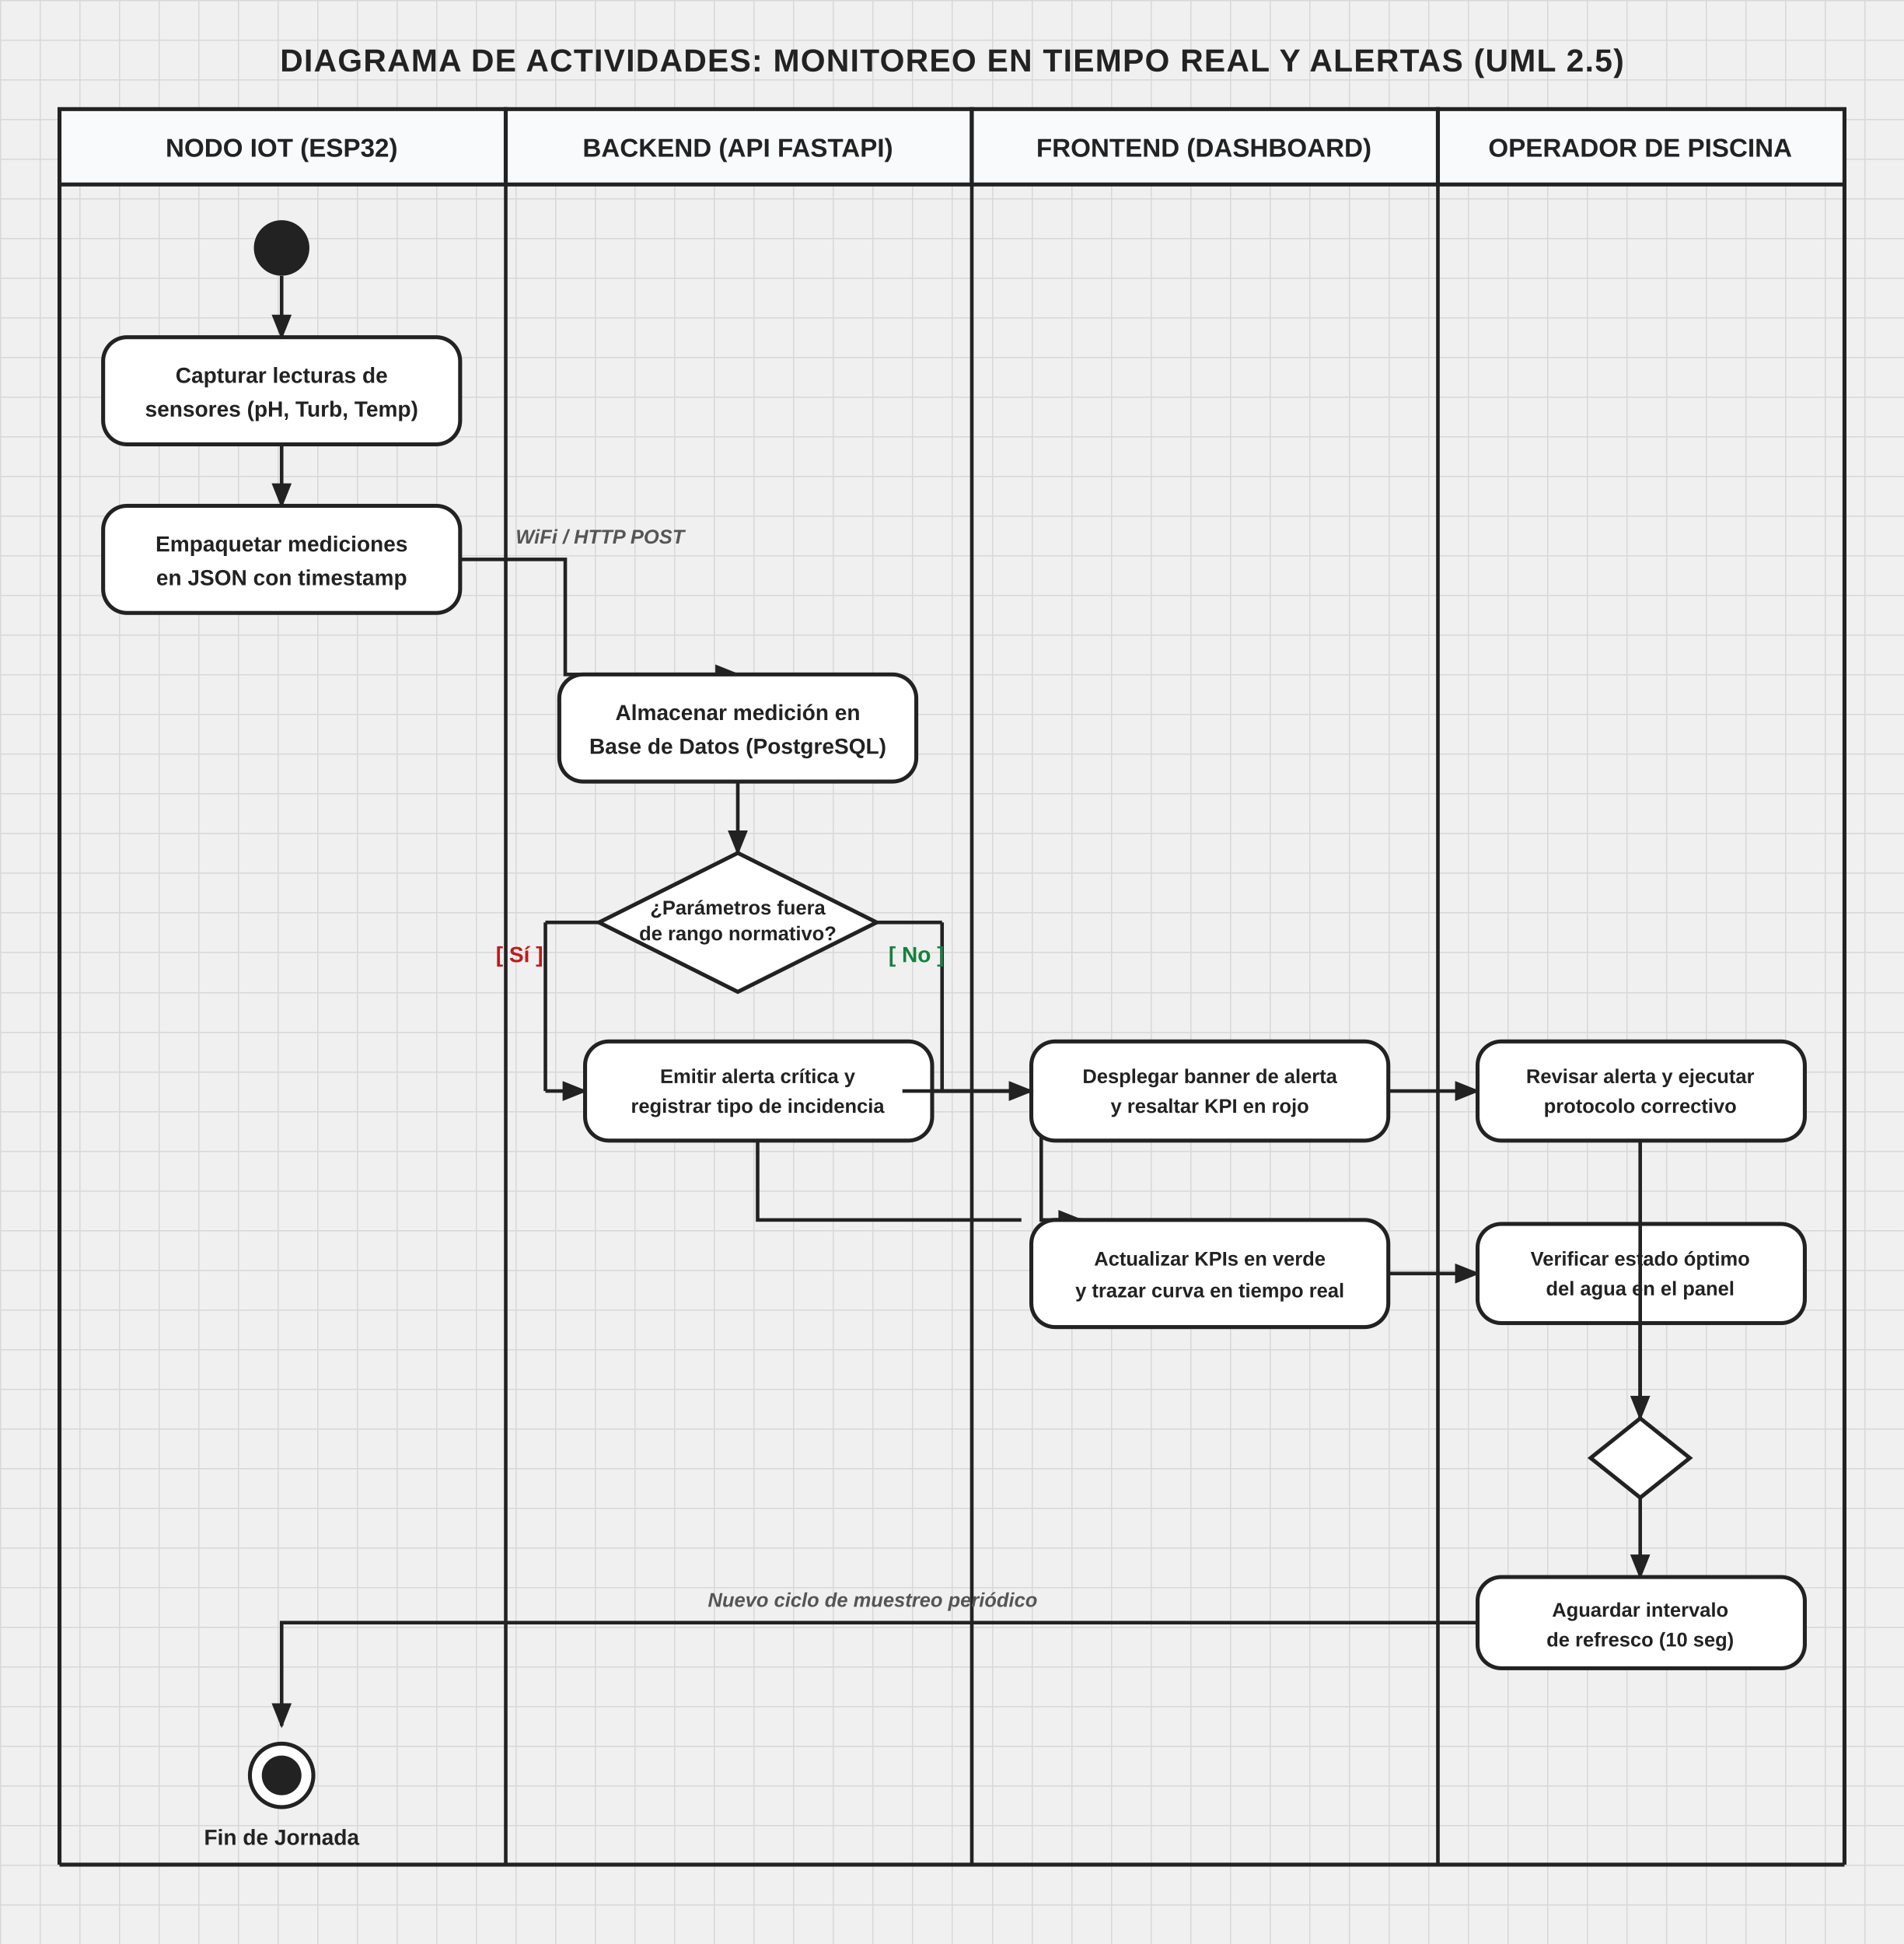
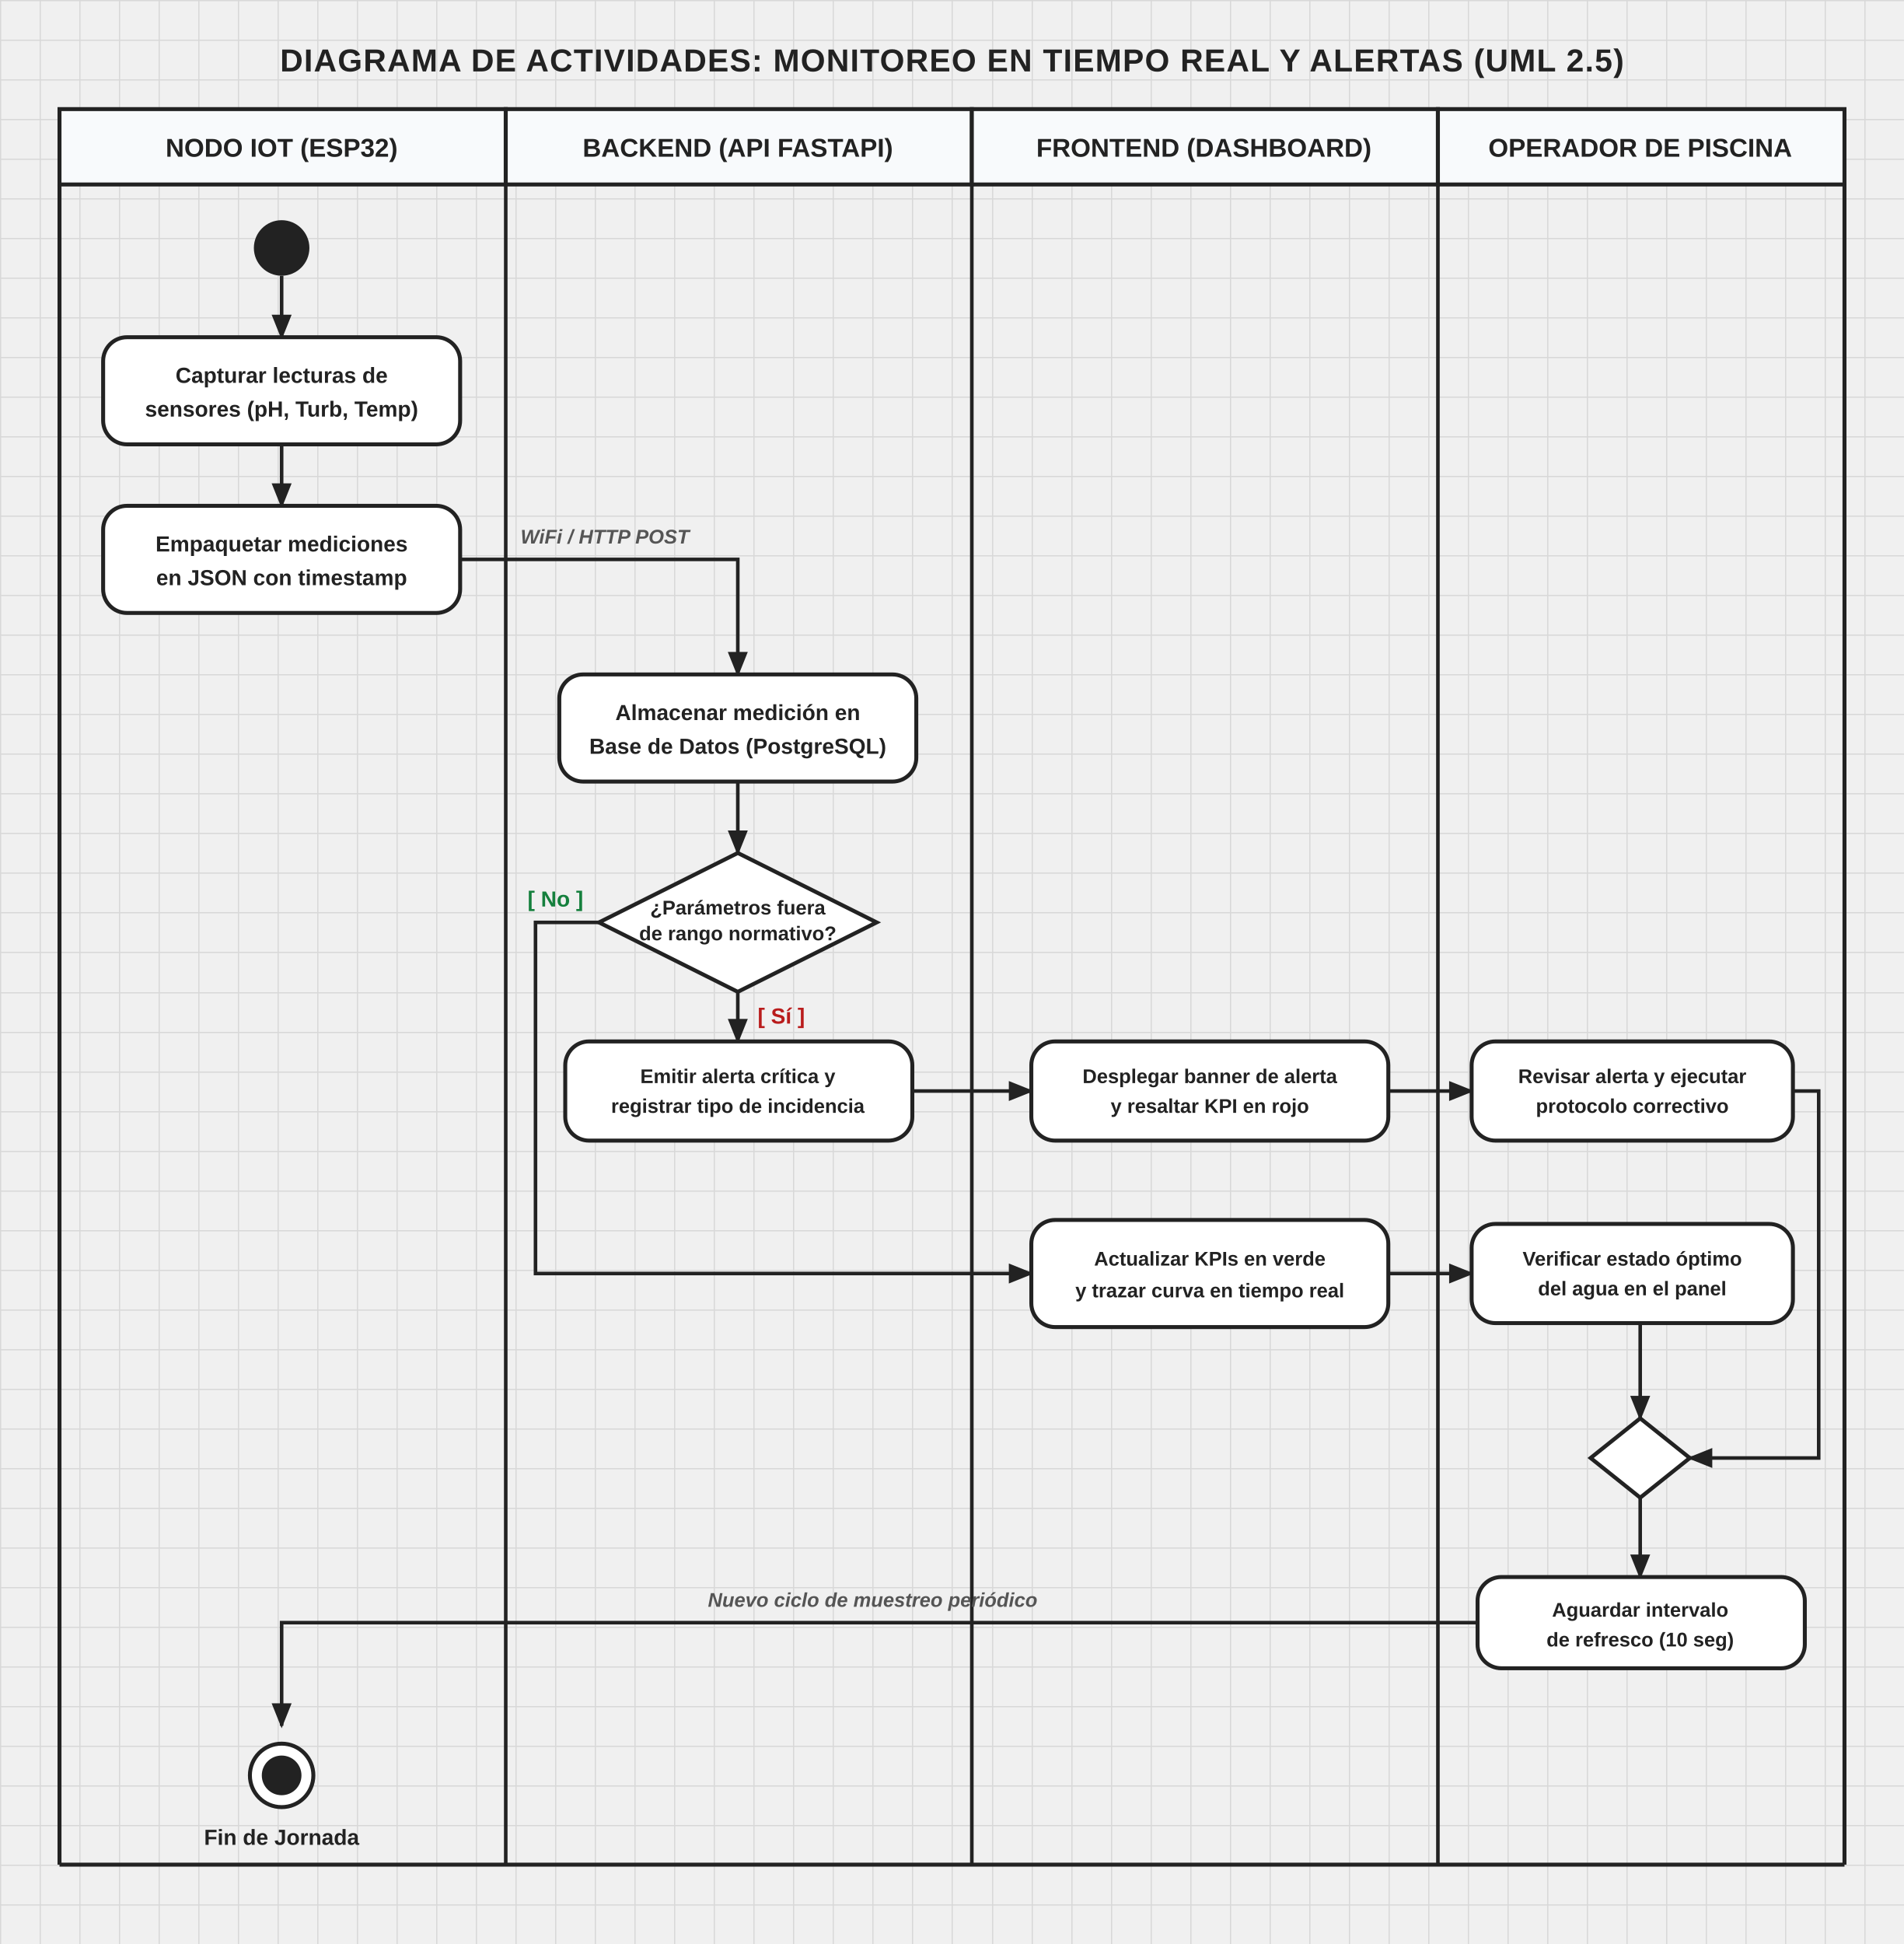
<svg xmlns="http://www.w3.org/2000/svg" viewBox="0 0 960 980" width="960" height="980" style="background:#ffffff; font-family:'Plus Jakarta Sans', Arial, sans-serif;">
  <defs>
    <pattern id="grid" width="20" height="20" patternUnits="userSpaceOnUse">
      <path d="M 20 0 L 0 0 0 20" fill="none" stroke="#ebebeb" stroke-width="0.8" />
      <path d="M 100 0 L 0 0 0 100" fill="none" stroke="#d8d8d8" stroke-width="1.2" />
    </pattern>
    <marker id="arrow" viewBox="0 0 10 10" refX="9" refY="5" markerWidth="7" markerHeight="7" orient="auto-start-reverse">
      <path d="M 0 1 L 10 5 L 0 9 z" fill="#222222" />
    </marker>
  </defs>
  <rect id="bgRect" width="100%" height="100%" fill="url(#grid)" />
  <text x="480" y="36" text-anchor="middle" font-size="16" font-weight="800" fill="#222222" letter-spacing="0.5">
    DIAGRAMA DE ACTIVIDADES: MONITOREO EN TIEMPO REAL Y ALERTAS (UML 2.5)
  </text>
  <g id="swimlanes-headers">
    <rect x="30" y="55" width="225" height="38" fill="#f8fafc" stroke="#222222" stroke-width="2" />
    <text x="142" y="79" text-anchor="middle" font-size="13" font-weight="800" fill="#222222">NODO IOT (ESP32)</text>
    <rect x="255" y="55" width="235" height="38" fill="#f8fafc" stroke="#222222" stroke-width="2" />
    <text x="372" y="79" text-anchor="middle" font-size="13" font-weight="800" fill="#222222">BACKEND (API FASTAPI)</text>
    <rect x="490" y="55" width="235" height="38" fill="#f8fafc" stroke="#222222" stroke-width="2" />
    <text x="607" y="79" text-anchor="middle" font-size="13" font-weight="800" fill="#222222">FRONTEND (DASHBOARD)</text>
    <rect x="725" y="55" width="205" height="38" fill="#f8fafc" stroke="#222222" stroke-width="2" />
    <text x="827" y="79" text-anchor="middle" font-size="13" font-weight="800" fill="#222222">OPERADOR DE PISCINA</text>
  </g>
  <line x1="30" y1="93" x2="30" y2="940" stroke="#222222" stroke-width="2" />
  <line x1="255" y1="93" x2="255" y2="940" stroke="#222222" stroke-width="1.8" />
  <line x1="490" y1="93" x2="490" y2="940" stroke="#222222" stroke-width="1.8" />
  <line x1="725" y1="93" x2="725" y2="940" stroke="#222222" stroke-width="1.8" />
  <line x1="930" y1="93" x2="930" y2="940" stroke="#222222" stroke-width="2" />
  <line x1="30" y1="940" x2="930" y2="940" stroke="#222222" stroke-width="2" />
  <circle cx="142" cy="125" r="14" fill="#222222" />
  <line x1="142" y1="139" x2="142" y2="170" stroke="#222222" stroke-width="1.8" marker-end="url(#arrow)" />
  <g id="act-1">
    <rect x="52" y="170" width="180" height="54" rx="12" fill="#ffffff" stroke="#222222" stroke-width="2" />
    <text x="142" y="193" text-anchor="middle" font-size="11" font-weight="700" fill="#222222">Capturar lecturas de</text>
    <text x="142" y="210" text-anchor="middle" font-size="11" font-weight="700" fill="#222222">sensores (pH, Turb, Temp)</text>
  </g>
  <line x1="142" y1="224" x2="142" y2="255" stroke="#222222" stroke-width="1.8" marker-end="url(#arrow)" />
  <g id="act-2">
    <rect x="52" y="255" width="180" height="54" rx="12" fill="#ffffff" stroke="#222222" stroke-width="2" />
    <text x="142" y="278" text-anchor="middle" font-size="11" font-weight="700" fill="#222222">Empaquetar mediciones</text>
    <text x="142" y="295" text-anchor="middle" font-size="11" font-weight="700" fill="#222222">en JSON con timestamp</text>
  </g>
-   <path d="M 232 282 L 285 282 L 285 340 L 372 340" fill="none" stroke="#222222" stroke-width="1.8" marker-end="url(#arrow)" />
-   <text x="260" y="274" font-size="10" font-weight="700" fill="#555555" font-style="italic">WiFi / HTTP POST</text>
+   <path d="M 232 282 L 372 282 L 372 340" fill="none" stroke="#222222" stroke-width="1.8" marker-end="url(#arrow)" />
+   <text x="305" y="274" text-anchor="middle" font-size="10" font-weight="700" fill="#555555" font-style="italic">WiFi / HTTP POST</text>
  <g id="act-3">
    <rect x="282" y="340" width="180" height="54" rx="12" fill="#ffffff" stroke="#222222" stroke-width="2" />
    <text x="372" y="363" text-anchor="middle" font-size="11" font-weight="700" fill="#222222">Almacenar medición en</text>
    <text x="372" y="380" text-anchor="middle" font-size="11" font-weight="700" fill="#222222">Base de Datos (PostgreSQL)</text>
  </g>
  <line x1="372" y1="394" x2="372" y2="430" stroke="#222222" stroke-width="1.8" marker-end="url(#arrow)" />
  <g id="dec-1">
    <polygon points="372,430 442,465 372,500 302,465" fill="#ffffff" stroke="#222222" stroke-width="2" />
    <text x="372" y="461" text-anchor="middle" font-size="10" font-weight="800" fill="#222222">¿Parámetros fuera</text>
    <text x="372" y="474" text-anchor="middle" font-size="10" font-weight="800" fill="#222222">de rango normativo?</text>
  </g>
-   <line x1="302" y1="465" x2="275" y2="465" stroke="#222222" stroke-width="1.8" />
-   <line x1="275" y1="465" x2="275" y2="550" stroke="#222222" stroke-width="1.8" />
-   <line x1="275" y1="550" x2="295" y2="550" stroke="#222222" stroke-width="1.8" marker-end="url(#arrow)" />
-   <text x="250" y="485" font-size="11" font-weight="800" fill="#b91c1c">[ Sí ]</text>
+   <line x1="372" y1="500" x2="372" y2="525" stroke="#222222" stroke-width="1.8" marker-end="url(#arrow)" />
+   <text x="382" y="516" font-size="11" font-weight="800" fill="#b91c1c">[ Sí ]</text>
  <g id="act-4a">
-     <rect x="295" y="525" width="175" height="50" rx="12" fill="#ffffff" stroke="#222222" stroke-width="2" />
-     <text x="382" y="546" text-anchor="middle" font-size="10" font-weight="700" fill="#222222">Emitir alerta crítica y</text>
-     <text x="382" y="561" text-anchor="middle" font-size="10" font-weight="700" fill="#222222">registrar tipo de incidencia</text>
+     <rect x="285" y="525" width="175" height="50" rx="12" fill="#ffffff" stroke="#222222" stroke-width="2" />
+     <text x="372" y="546" text-anchor="middle" font-size="10" font-weight="700" fill="#222222">Emitir alerta crítica y</text>
+     <text x="372" y="561" text-anchor="middle" font-size="10" font-weight="700" fill="#222222">registrar tipo de incidencia</text>
  </g>
-   <line x1="442" y1="465" x2="475" y2="465" stroke="#222222" stroke-width="1.8" />
-   <line x1="475" y1="465" x2="475" y2="550" stroke="#222222" stroke-width="1.8" />
-   <line x1="475" y1="550" x2="455" y2="550" stroke="#222222" stroke-width="1.8" />
-   <text x="448" y="485" font-size="11" font-weight="800" fill="#15803d">[ No ]</text>
-   <path d="M 475 550 L 525 550 L 525 615 L 545 615" fill="none" stroke="#222222" stroke-width="1.8" marker-end="url(#arrow)" />
-   <path d="M 382 575 L 382 615 L 515 615" fill="none" stroke="#222222" stroke-width="1.8" />
+   <line x1="460" y1="550" x2="520" y2="550" stroke="#222222" stroke-width="1.8" marker-end="url(#arrow)" />
+   <path d="M 302 465 L 270 465 L 270 642 L 520 642" fill="none" stroke="#222222" stroke-width="1.8" marker-end="url(#arrow)" />
+   <text x="266" y="457" font-size="11" font-weight="800" fill="#15803d">[ No ]</text>
  <g id="act-5a">
    <rect x="520" y="525" width="180" height="50" rx="12" fill="#ffffff" stroke="#222222" stroke-width="2" />
    <text x="610" y="546" text-anchor="middle" font-size="10" font-weight="700" fill="#222222">Desplegar banner de alerta</text>
    <text x="610" y="561" text-anchor="middle" font-size="10" font-weight="700" fill="#222222">y resaltar KPI en rojo</text>
  </g>
-   <line x1="470" y1="550" x2="520" y2="550" stroke="#222222" stroke-width="1.8" marker-end="url(#arrow)" />
  <g id="act-5b">
    <rect x="520" y="615" width="180" height="54" rx="12" fill="#ffffff" stroke="#222222" stroke-width="2" />
    <text x="610" y="638" text-anchor="middle" font-size="10" font-weight="700" fill="#222222">Actualizar KPIs en verde</text>
    <text x="610" y="654" text-anchor="middle" font-size="10" font-weight="700" fill="#222222">y trazar curva en tiempo real</text>
  </g>
-   <line x1="700" y1="550" x2="745" y2="550" stroke="#222222" stroke-width="1.8" marker-end="url(#arrow)" />
+   <line x1="700" y1="550" x2="742" y2="550" stroke="#222222" stroke-width="1.8" marker-end="url(#arrow)" />
  <g id="act-6a">
-     <rect x="745" y="525" width="165" height="50" rx="12" fill="#ffffff" stroke="#222222" stroke-width="2" />
-     <text x="827" y="546" text-anchor="middle" font-size="10" font-weight="700" fill="#222222">Revisar alerta y ejecutar</text>
-     <text x="827" y="561" text-anchor="middle" font-size="10" font-weight="700" fill="#222222">protocolo correctivo</text>
+     <rect x="742" y="525" width="162" height="50" rx="12" fill="#ffffff" stroke="#222222" stroke-width="2" />
+     <text x="823" y="546" text-anchor="middle" font-size="10" font-weight="700" fill="#222222">Revisar alerta y ejecutar</text>
+     <text x="823" y="561" text-anchor="middle" font-size="10" font-weight="700" fill="#222222">protocolo correctivo</text>
  </g>
-   <line x1="700" y1="642" x2="745" y2="642" stroke="#222222" stroke-width="1.8" marker-end="url(#arrow)" />
+   <line x1="700" y1="642" x2="742" y2="642" stroke="#222222" stroke-width="1.8" marker-end="url(#arrow)" />
  <g id="act-6b">
-     <rect x="745" y="617" width="165" height="50" rx="12" fill="#ffffff" stroke="#222222" stroke-width="2" />
-     <text x="827" y="638" text-anchor="middle" font-size="10" font-weight="700" fill="#222222">Verificar estado óptimo</text>
-     <text x="827" y="653" text-anchor="middle" font-size="10" font-weight="700" fill="#222222">del agua en el panel</text>
+     <rect x="742" y="617" width="162" height="50" rx="12" fill="#ffffff" stroke="#222222" stroke-width="2" />
+     <text x="823" y="638" text-anchor="middle" font-size="10" font-weight="700" fill="#222222">Verificar estado óptimo</text>
+     <text x="823" y="653" text-anchor="middle" font-size="10" font-weight="700" fill="#222222">del agua en el panel</text>
  </g>
  <polygon points="827,715 852,735 827,755 802,735" fill="#ffffff" stroke="#222222" stroke-width="2" />
-   <line x1="827" y1="575" x2="827" y2="715" stroke="#222222" stroke-width="1.8" marker-end="url(#arrow)" />
-   <line x1="827" y1="667" x2="827" y2="715" stroke="#222222" stroke-width="1.8" />
+   <path d="M 904 550 L 917 550 L 917 735 L 852 735" fill="none" stroke="#222222" stroke-width="1.8" marker-end="url(#arrow)" />
+   <line x1="827" y1="667" x2="827" y2="715" stroke="#222222" stroke-width="1.8" marker-end="url(#arrow)" />
  <line x1="827" y1="755" x2="827" y2="795" stroke="#222222" stroke-width="1.8" marker-end="url(#arrow)" />
  <g id="act-7">
    <rect x="745" y="795" width="165" height="46" rx="12" fill="#ffffff" stroke="#222222" stroke-width="2" />
    <text x="827" y="815" text-anchor="middle" font-size="10" font-weight="700" fill="#222222">Aguardar intervalo</text>
    <text x="827" y="830" text-anchor="middle" font-size="10" font-weight="700" fill="#222222">de refresco (10 seg)</text>
  </g>
  <path d="M 745 818 L 142 818 L 142 870" fill="none" stroke="#222222" stroke-width="1.8" marker-end="url(#arrow)" />
  <text x="440" y="810" text-anchor="middle" font-size="10" font-weight="700" fill="#555555" font-style="italic">Nuevo ciclo de muestreo periódico</text>
  <g id="nodo-final" transform="translate(142, 895)">
    <circle cx="0" cy="0" r="16" fill="#ffffff" stroke="#222222" stroke-width="2" />
    <circle cx="0" cy="0" r="10" fill="#222222" />
  </g>
  <text x="142" y="930" text-anchor="middle" font-size="11" font-weight="700" fill="#222222">Fin de Jornada</text>
</svg>
